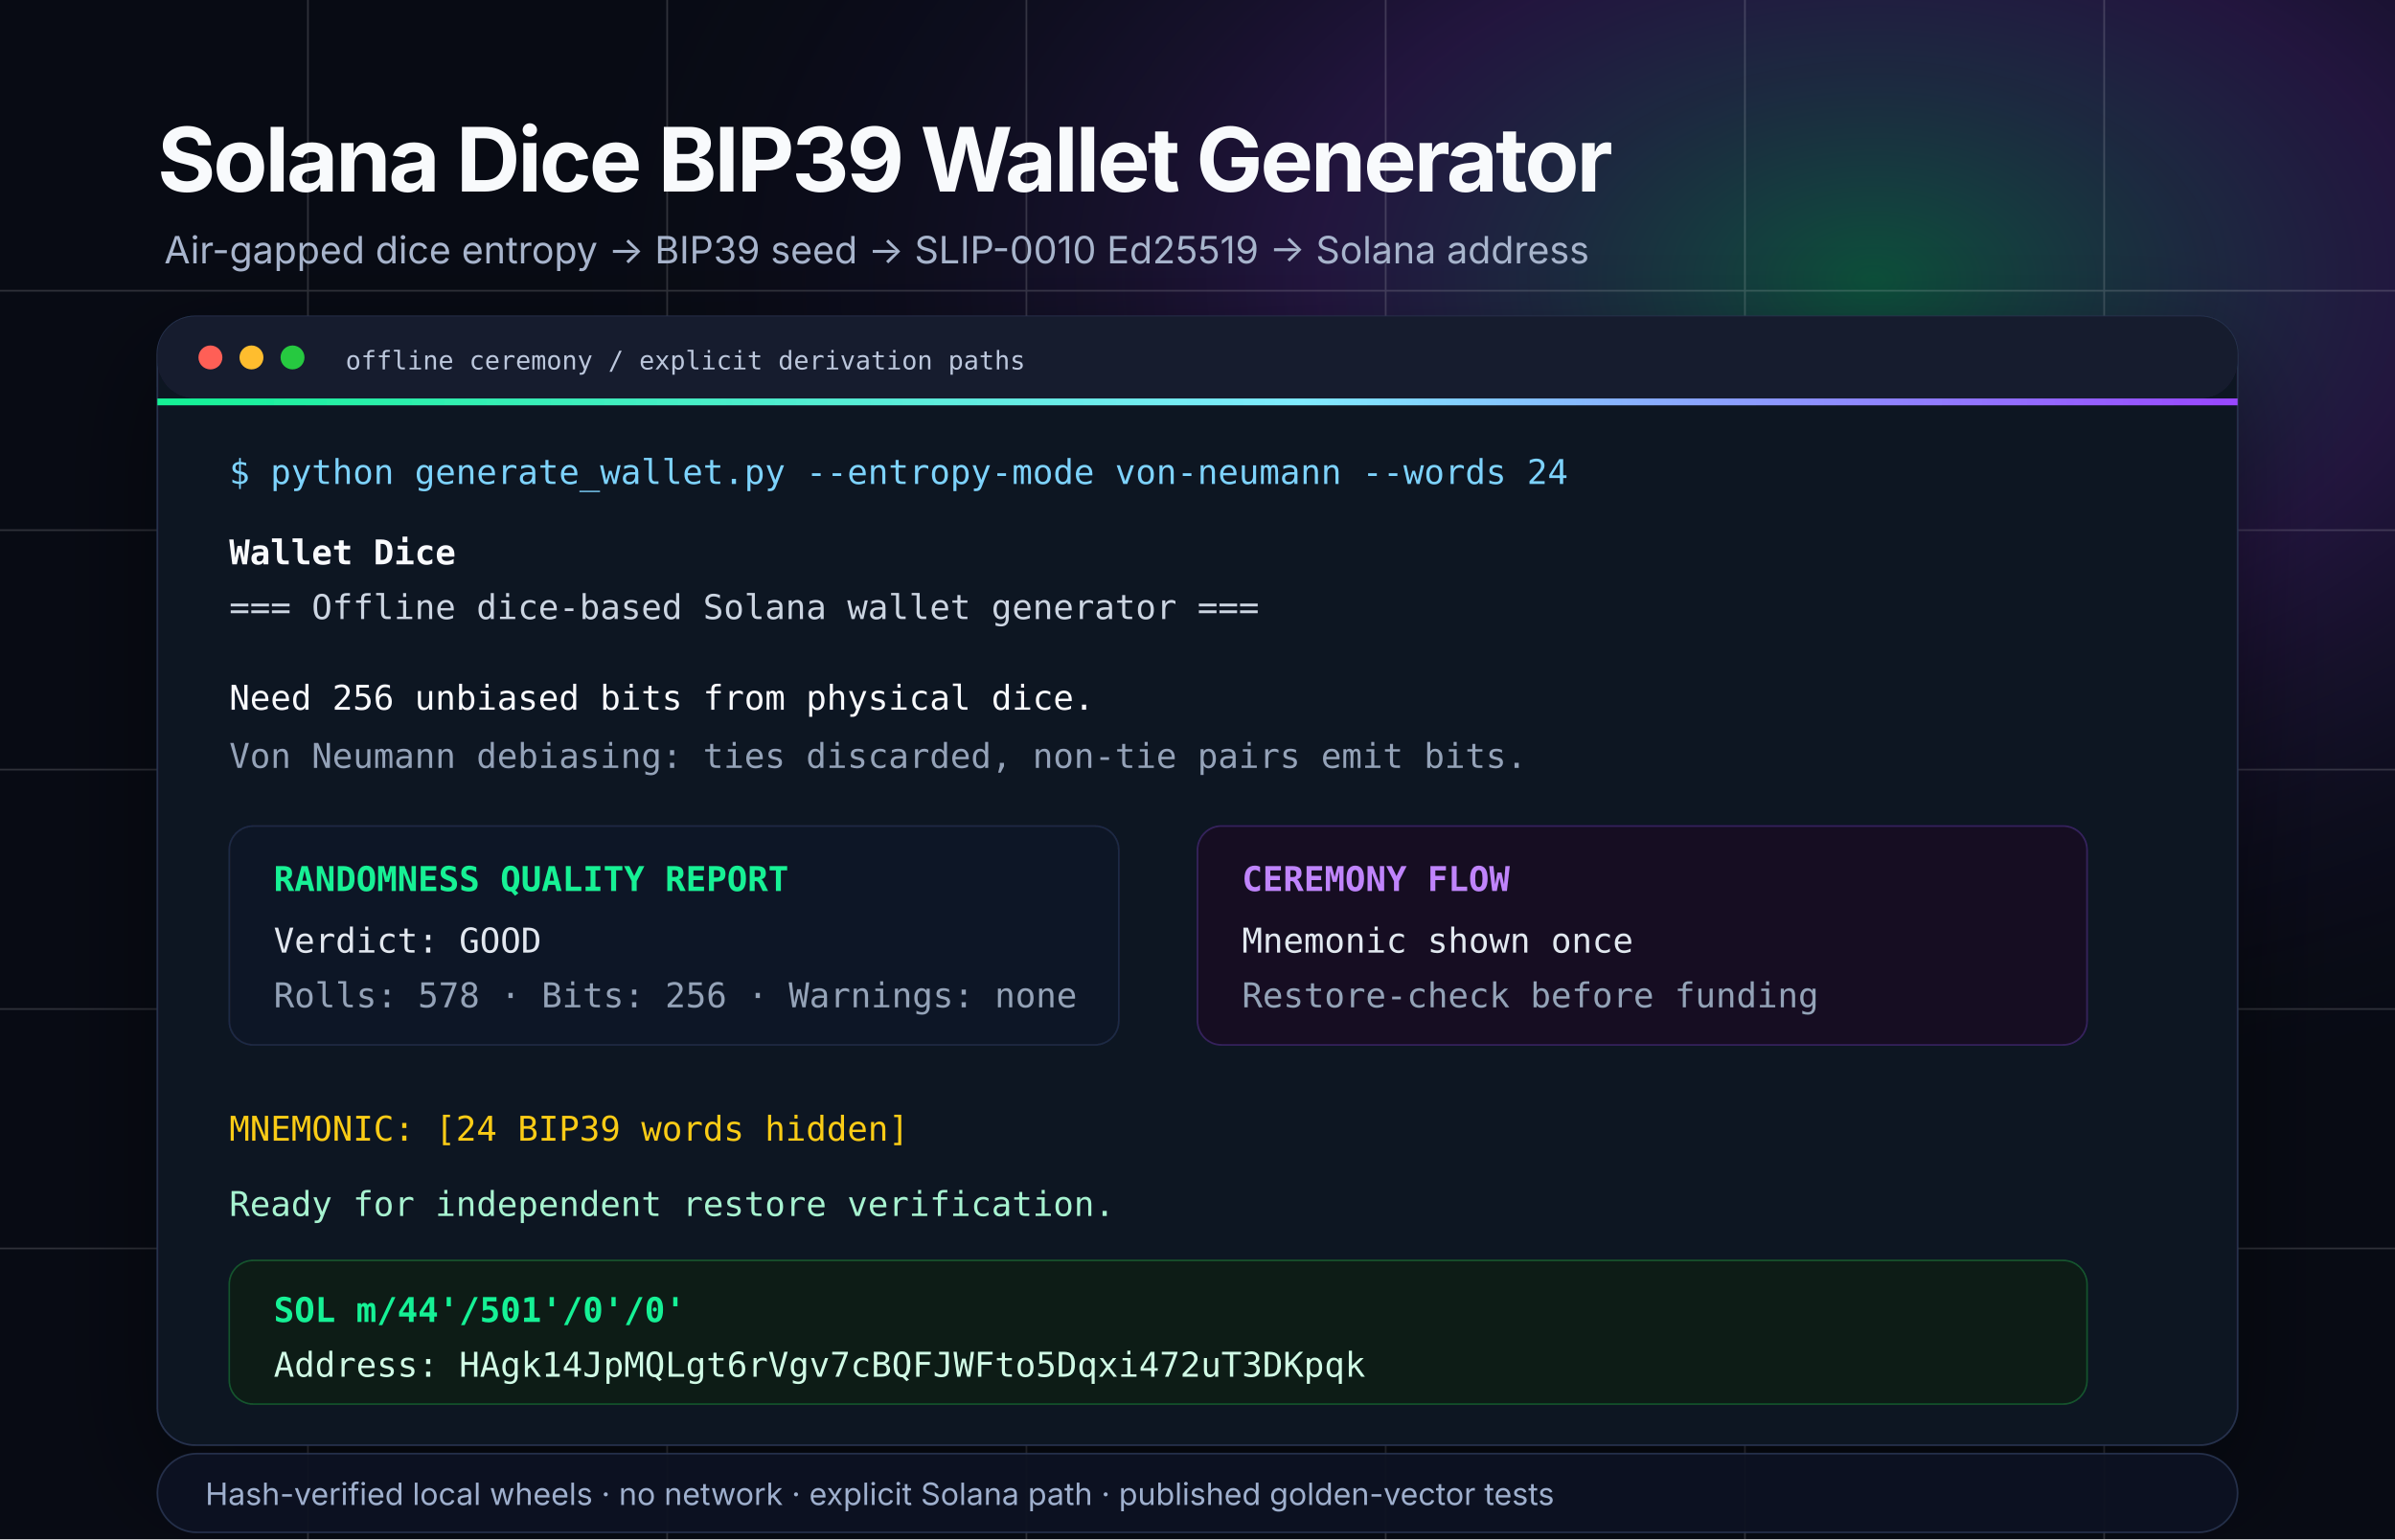
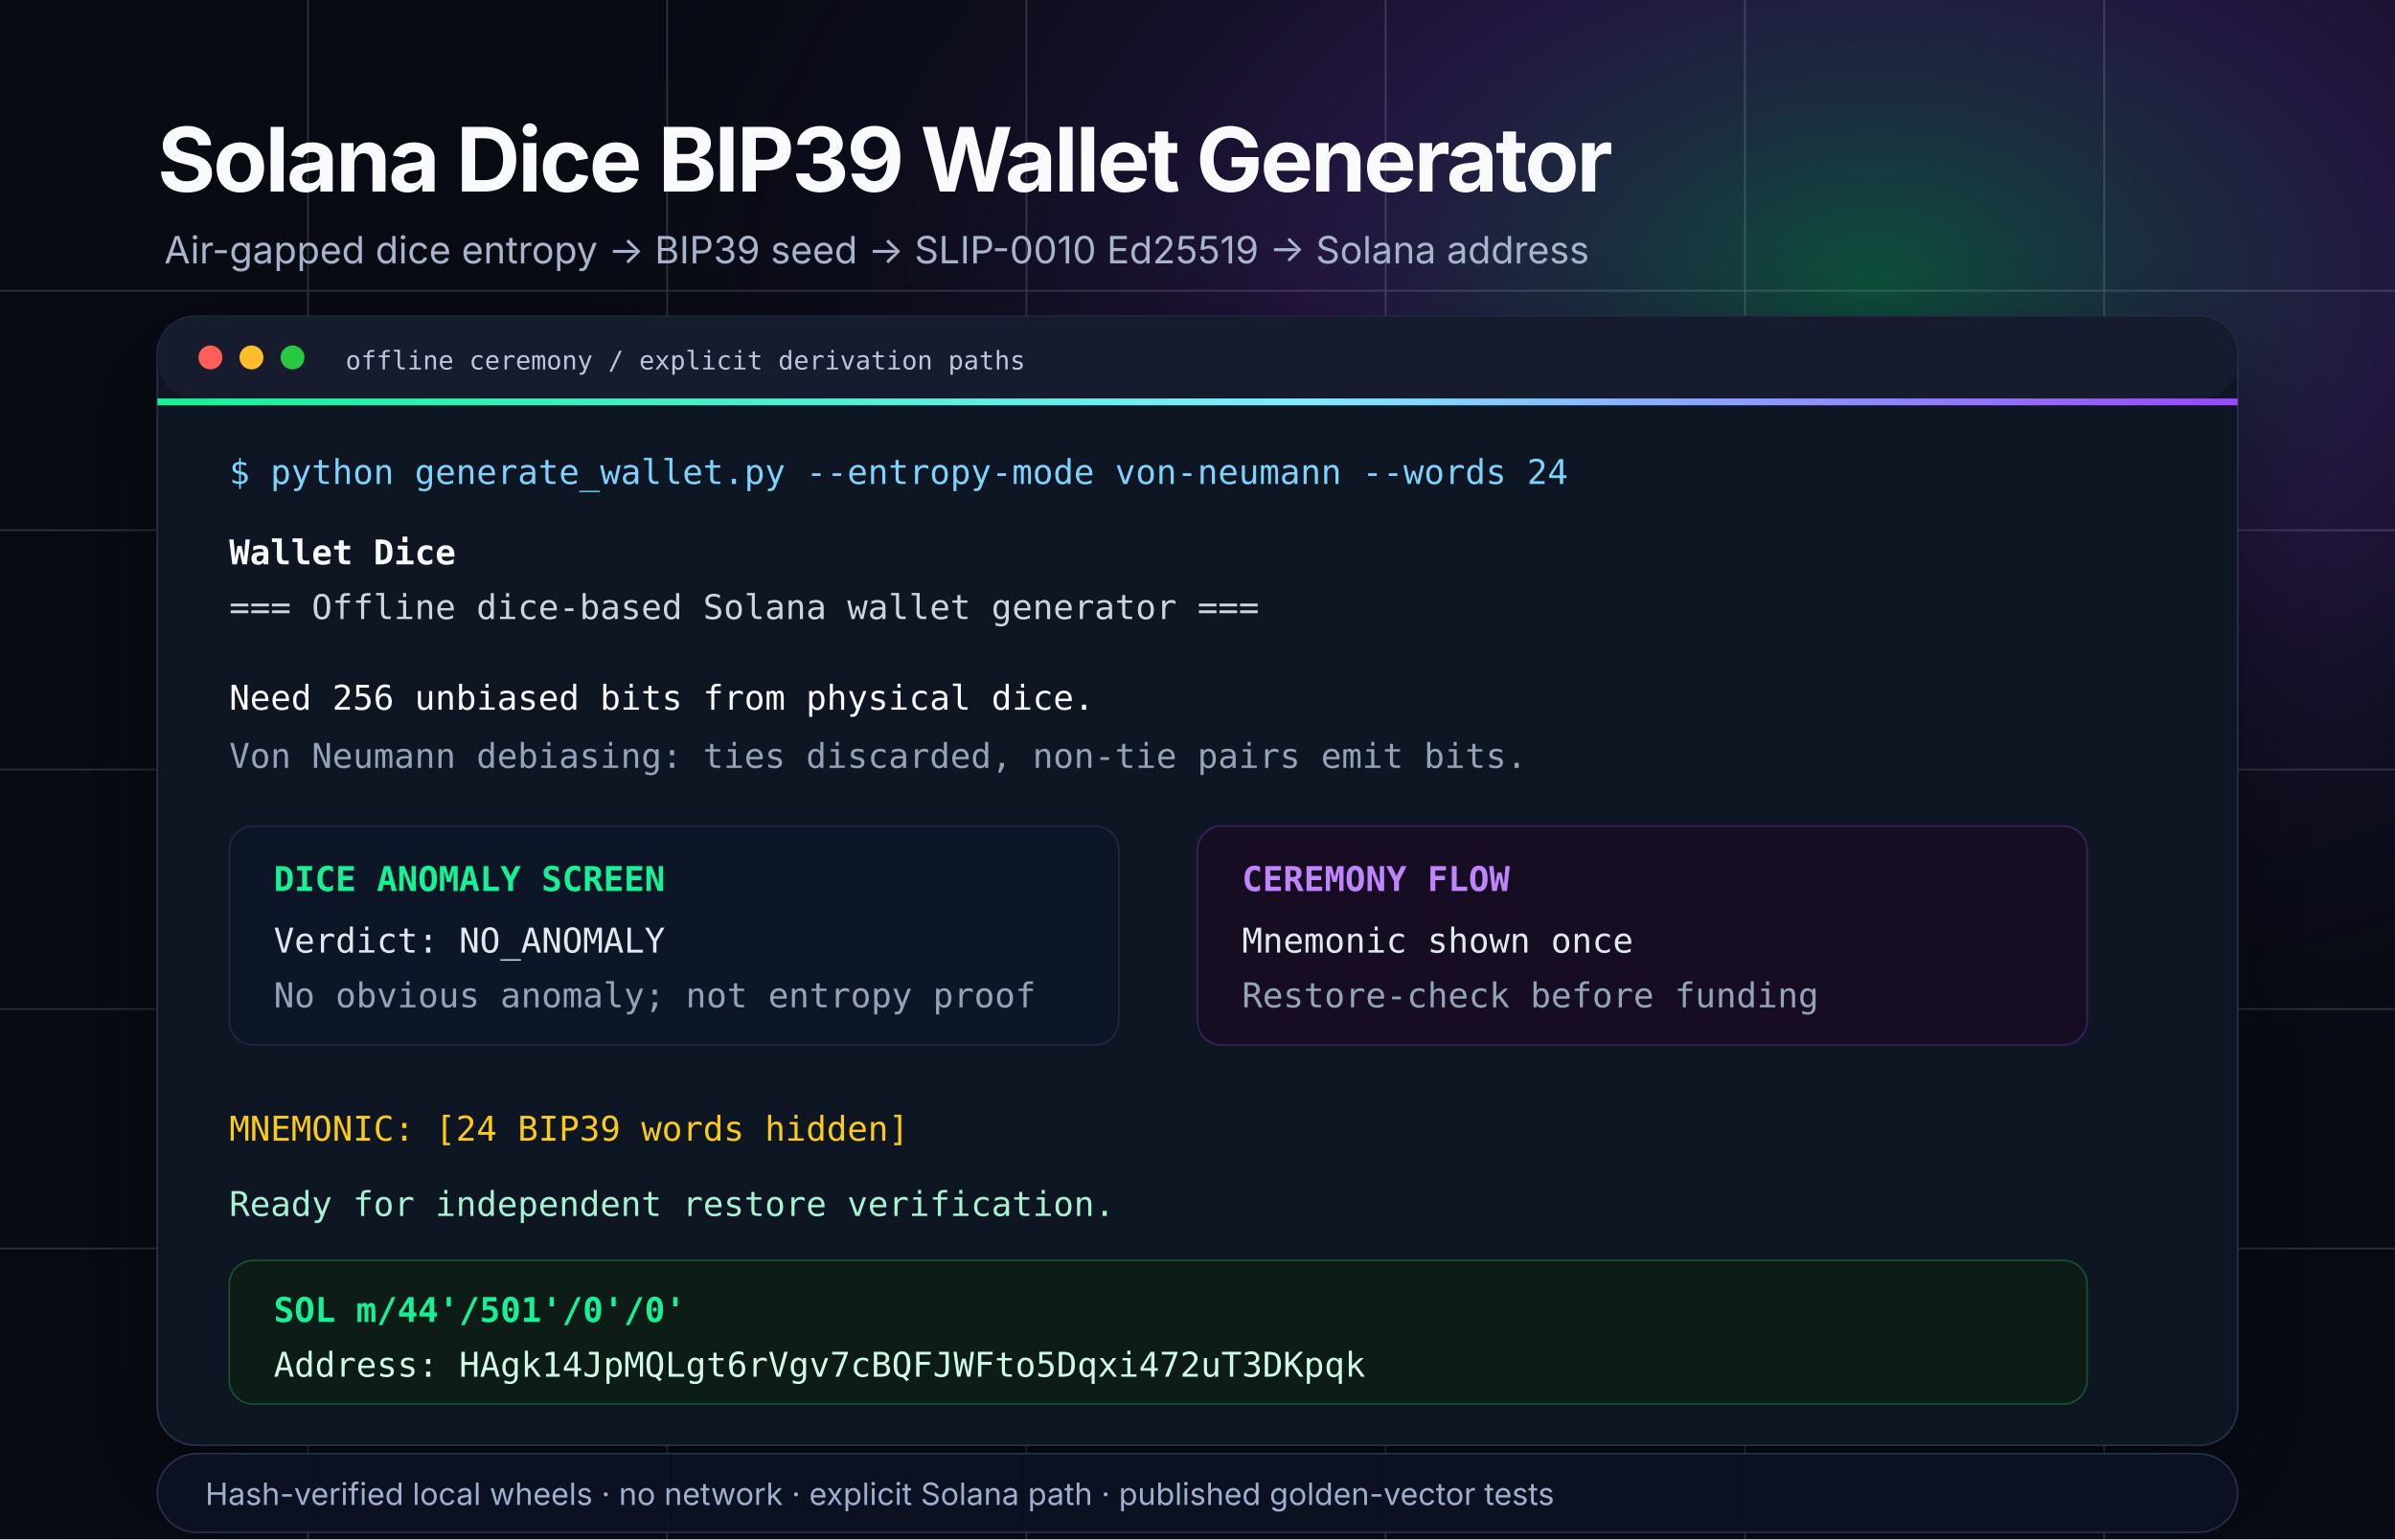
<svg xmlns="http://www.w3.org/2000/svg" width="1400" height="900" viewBox="0 0 1400 900">
  <defs>
    <radialGradient id="glow" cx="78%" cy="18%" r="55%">
      <stop offset="0" stop-color="#14f195" stop-opacity="0.30" />
      <stop offset="0.42" stop-color="#9945ff" stop-opacity="0.18" />
      <stop offset="1" stop-color="#0b1020" stop-opacity="0" />
    </radialGradient>
    <linearGradient id="bar" x1="0" x2="1">
      <stop offset="0" stop-color="#14f195" />
      <stop offset="0.55" stop-color="#80ecff" />
      <stop offset="1" stop-color="#9945ff" />
    </linearGradient>
    <filter id="shadow" x="-20%" y="-20%" width="140%" height="140%">
      <feDropShadow dx="0" dy="24" stdDeviation="32" flood-color="#000" flood-opacity="0.45" />
    </filter>
  </defs>
  <rect width="1400" height="900" fill="#080b14" />
  <rect width="1400" height="900" fill="url(#glow)" />
  <g opacity="0.16" stroke="#ffffff" stroke-width="1">
    <path d="M0 170H1400M0 310H1400M0 450H1400M0 590H1400M0 730H1400" />
    <path d="M180 0V900M390 0V900M600 0V900M810 0V900M1020 0V900M1230 0V900" />
  </g>
  <text x="92" y="112" fill="#f8fafc" font-family="Inter, Segoe UI, Arial, sans-serif" font-size="52" font-weight="750" letter-spacing="-1.5">Solana Dice BIP39 Wallet Generator</text>
  <text x="96" y="154" fill="#a9b6ce" font-family="Inter, Segoe UI, Arial, sans-serif" font-size="22">Air-gapped dice entropy → BIP39 seed → SLIP-0010 Ed25519 → Solana address</text>
  <g transform="translate(92 185)" filter="url(#shadow)">
    <rect width="1216" height="660" rx="22" fill="#0d1222" stroke="#26314c" />
    <rect width="1216" height="48" rx="22" fill="#151b2e" />
    <circle cx="31" cy="24" r="7" fill="#ff5f56" />
    <circle cx="55" cy="24" r="7" fill="#ffbd2e" />
    <circle cx="79" cy="24" r="7" fill="#27c93f" />
    <text x="110" y="31" fill="#bcc7dc" font-family="JetBrains Mono, Consolas, monospace" font-size="15">offline ceremony / explicit derivation paths</text>
    <rect x="0" y="48" width="1216" height="4" fill="url(#bar)" />
    <g font-family="JetBrains Mono, Consolas, monospace" font-size="20">
      <text x="42" y="98" fill="#7dd3fc">$ python generate_wallet.py --entropy-mode von-neumann --words 24</text>
      <text x="42" y="145" fill="#f8fafc" font-weight="700">Wallet Dice</text>
      <text x="42" y="177" fill="#cbd5e1">=== Offline dice-based Solana wallet generator ===</text>
      <text x="42" y="230" fill="#f8fafc">Need 256 unbiased bits from physical dice.</text>
      <text x="42" y="264" fill="#94a3b8">Von Neumann debiasing: ties discarded, non-tie pairs emit bits.</text>
      <rect x="42" y="298" width="520" height="128" rx="14" fill="#111827" stroke="#1f2a44" />
-       <text x="68" y="336" fill="#14f195" font-weight="700">RANDOMNESS QUALITY REPORT</text>
-       <text x="68" y="372" fill="#e2e8f0">Verdict: GOOD</text>
-       <text x="68" y="404" fill="#94a3b8">Rolls: 578  ·  Bits: 256  ·  Warnings: none</text>
+       <text x="68" y="336" fill="#14f195" font-weight="700">DICE ANOMALY SCREEN</text>
+       <text x="68" y="372" fill="#e2e8f0">Verdict: NO_ANOMALY</text>
+       <text x="68" y="404" fill="#94a3b8">No obvious anomaly; not entropy proof</text>
      <rect x="608" y="298" width="520" height="128" rx="14" fill="#151023" stroke="#36235d" />
      <text x="634" y="336" fill="#c084fc" font-weight="700">CEREMONY FLOW</text>
      <text x="634" y="372" fill="#e2e8f0">Mnemonic shown once</text>
      <text x="634" y="404" fill="#94a3b8">Restore-check before funding</text>
      <text x="42" y="482" fill="#facc15">MNEMONIC: [24 BIP39 words hidden]</text>
      <text x="42" y="526" fill="#a7f3d0">Ready for independent restore verification.</text>
      <rect x="42" y="552" width="1086" height="84" rx="14" fill="#071a16" stroke="#14532d" />
      <text x="68" y="588" fill="#14f195" font-weight="700">SOL m/44'/501'/0'/0'</text>
      <text x="68" y="620" fill="#d1fae5">Address: HAgk14JpMQLgt6rVgv7cBQFJWFto5Dqxi472uT3DKpqk</text>
    </g>
  </g>
  <g transform="translate(92 850)" font-family="Inter, Segoe UI, Arial, sans-serif">
    <rect x="0" y="0" width="1216" height="46" rx="23" fill="#0d1222" stroke="#26314c" opacity="0.95" />
    <text x="28" y="30" font-size="18" fill="#9fb0ce">Hash-verified local wheels · no network · explicit Solana path · published golden-vector tests</text>
  </g>
</svg>
